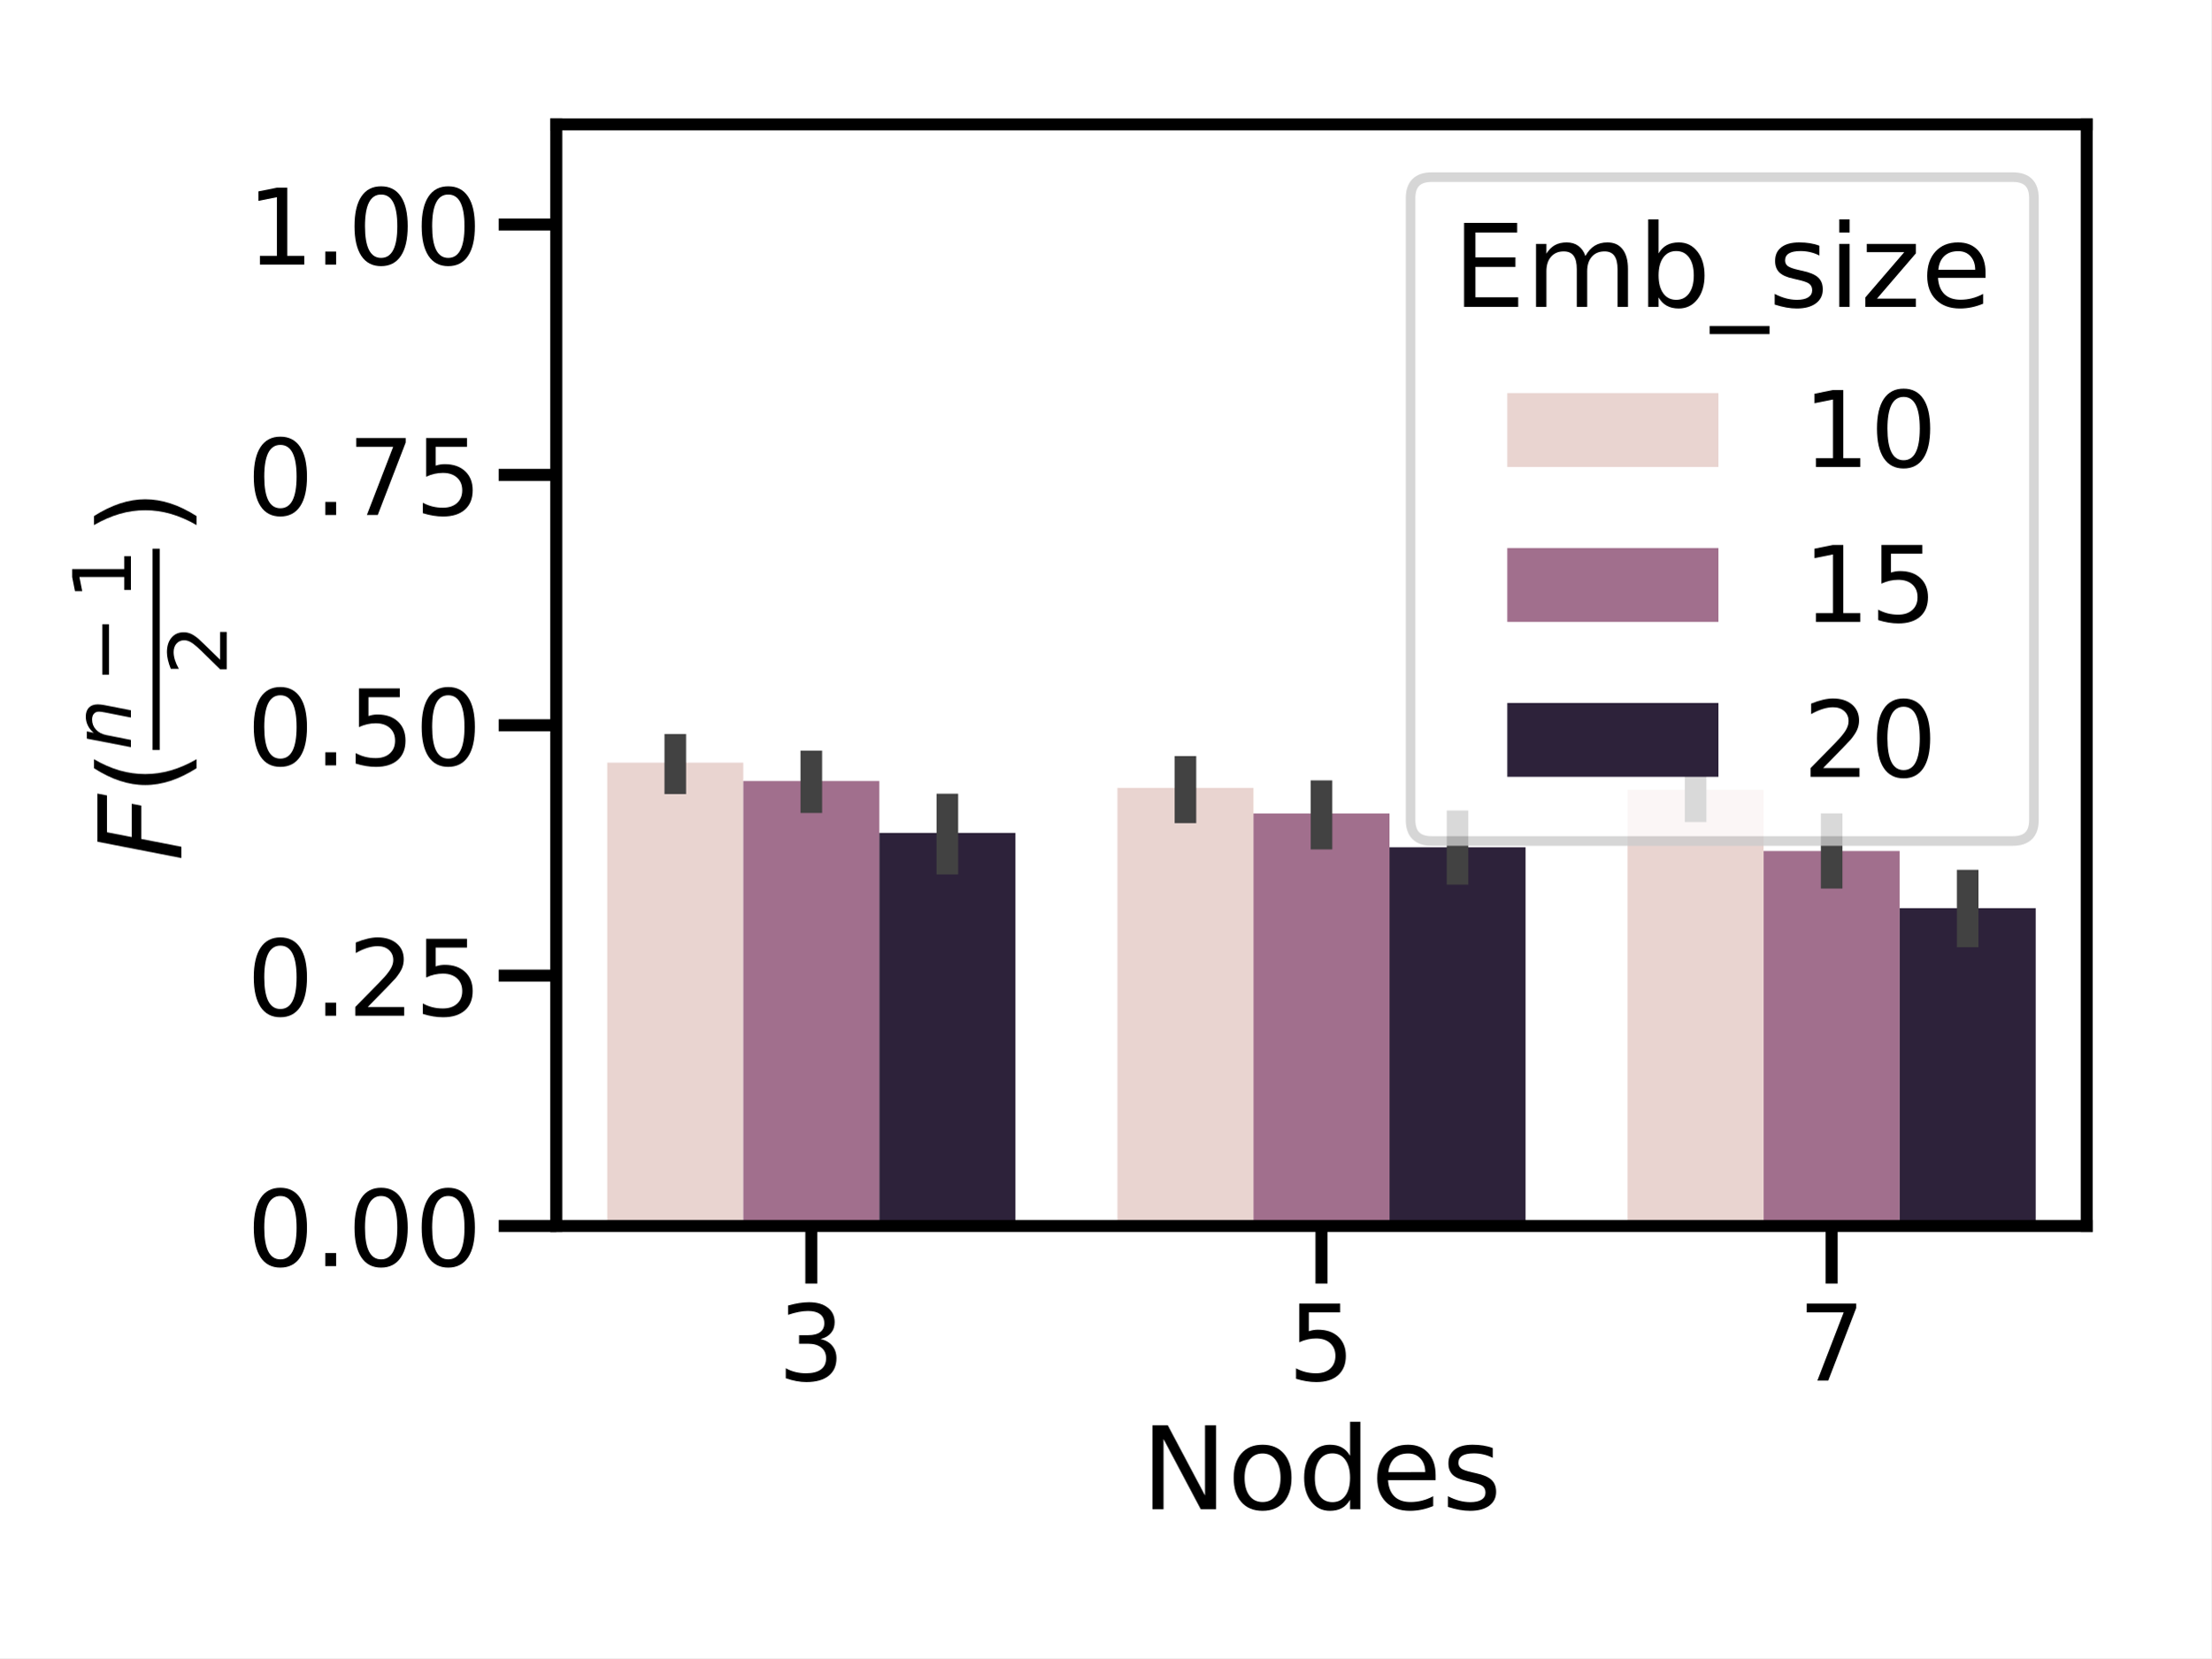
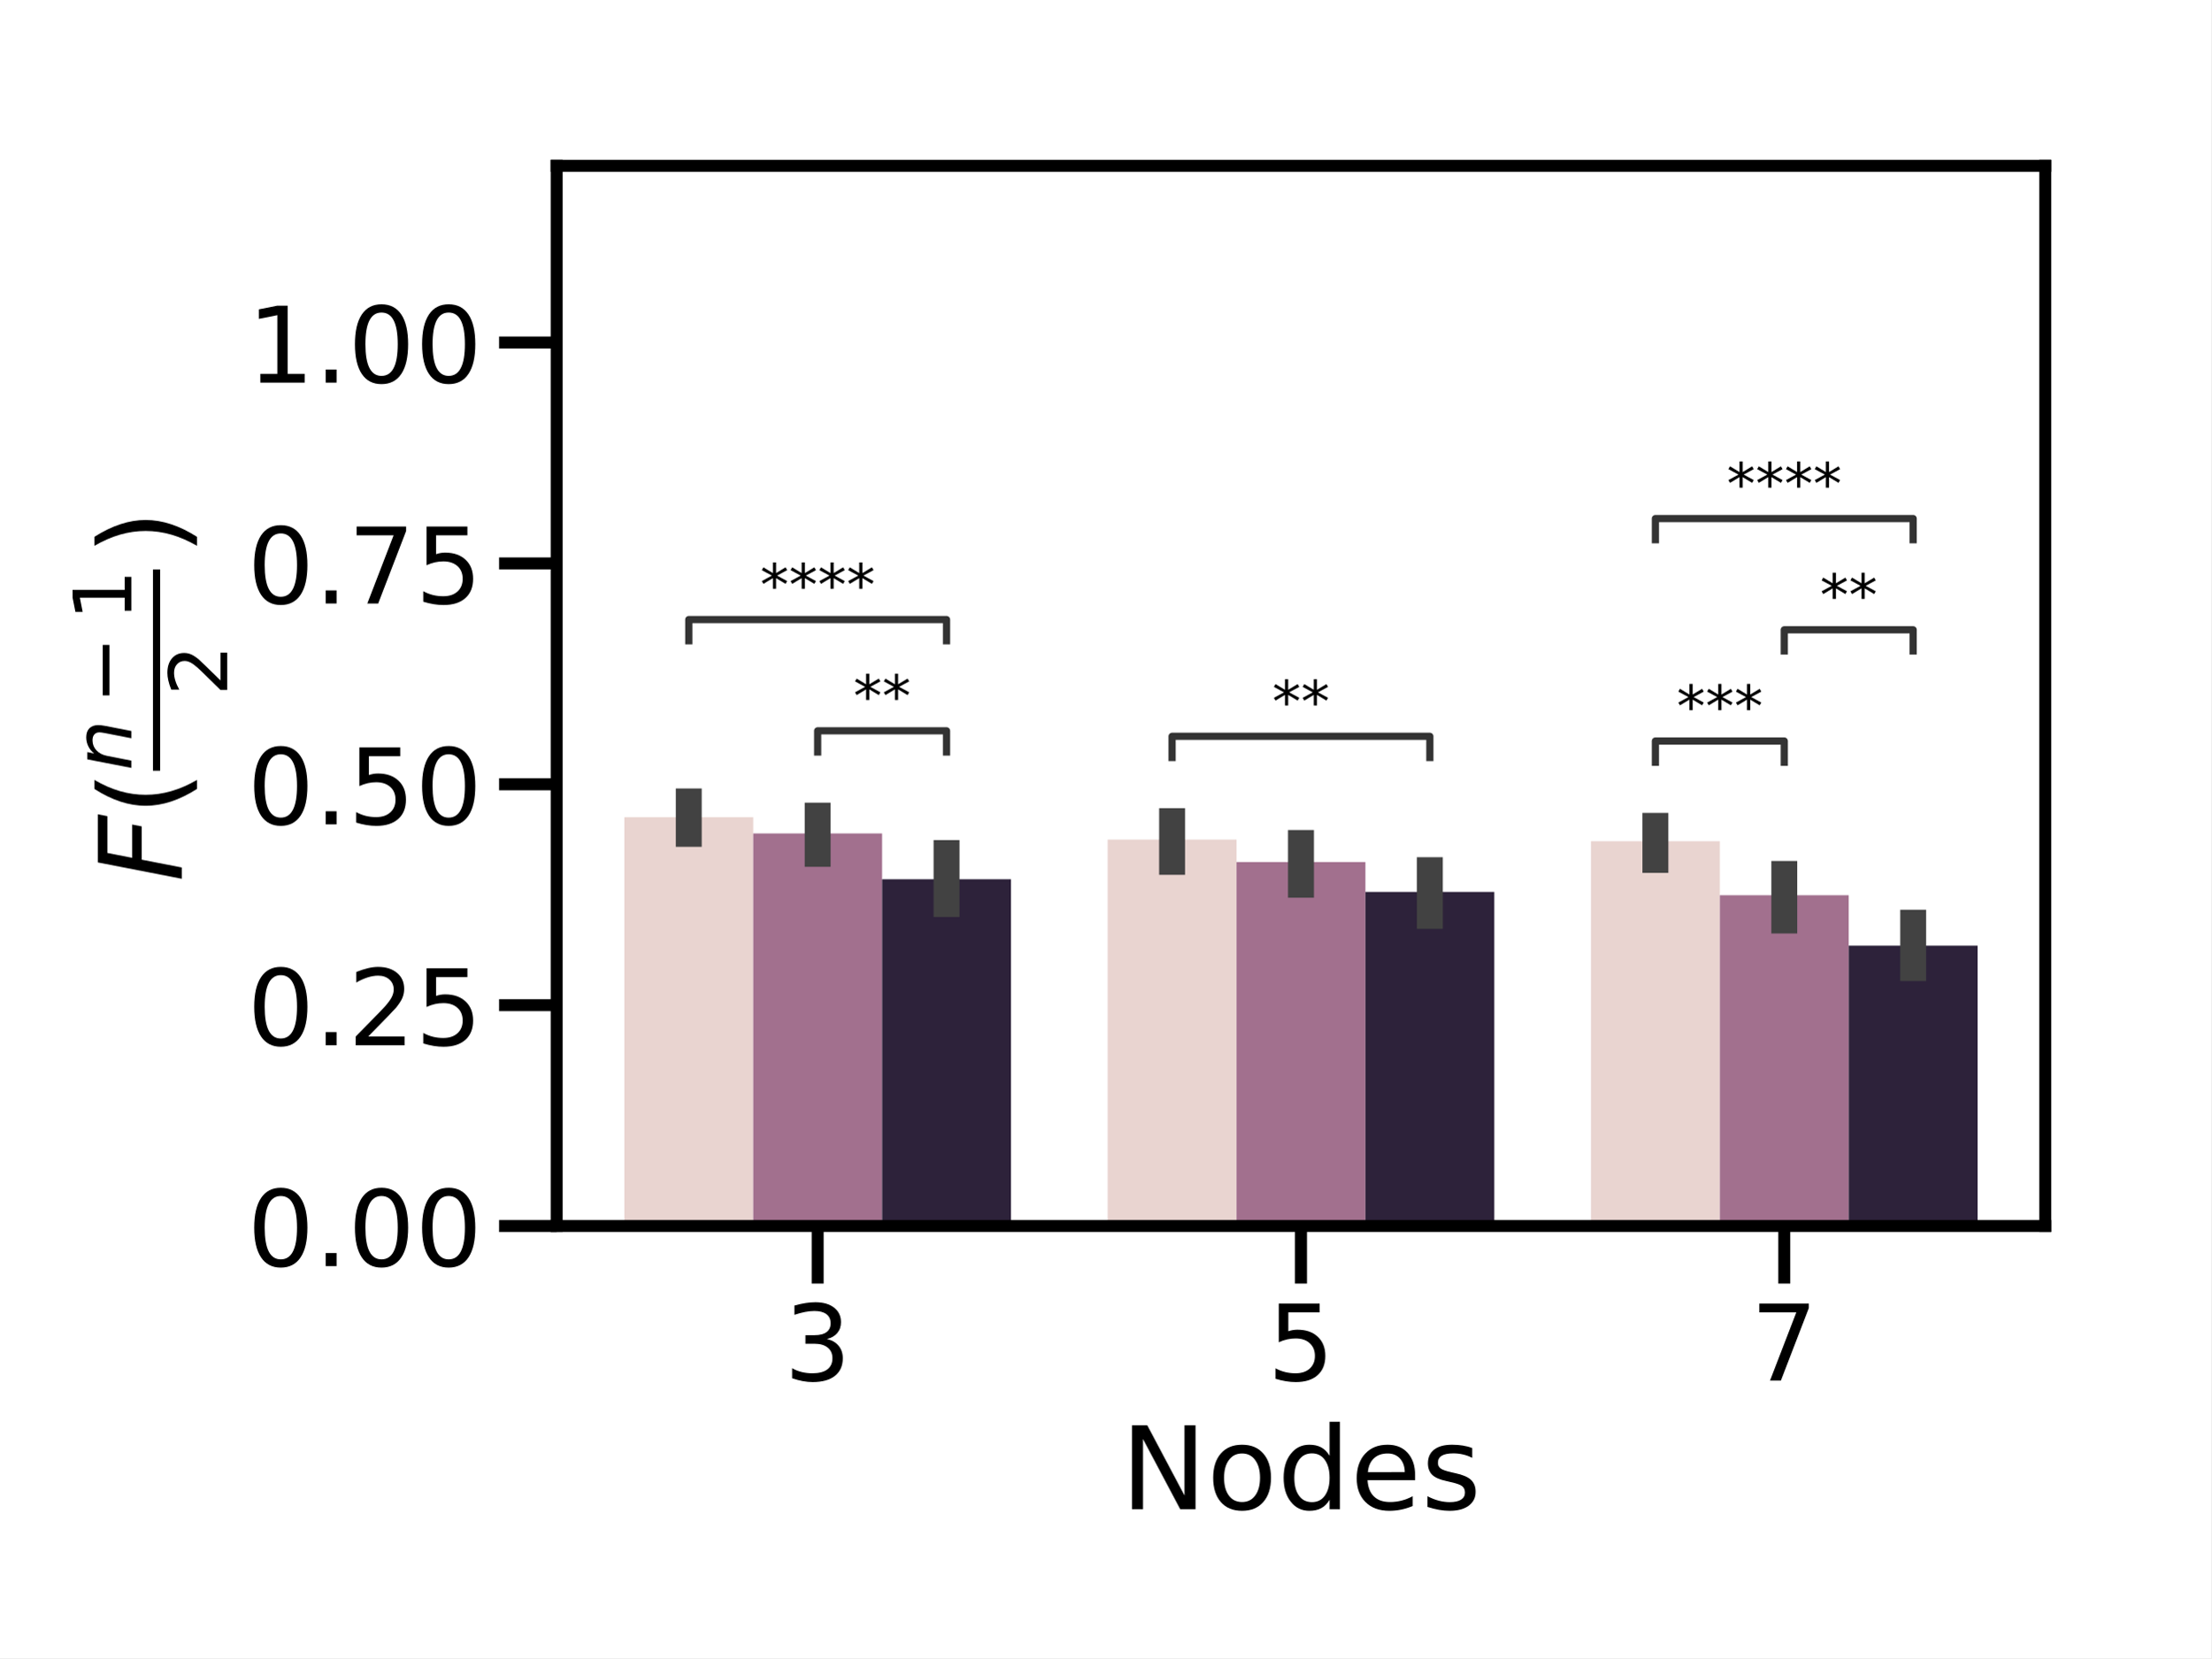
- <svg xmlns="http://www.w3.org/2000/svg" xmlns:xlink="http://www.w3.org/1999/xlink" width="460.8pt" height="345.6pt" viewBox="0 0 460.8 345.6" version="1.1">
+ <svg xmlns="http://www.w3.org/2000/svg" xmlns:xlink="http://www.w3.org/1999/xlink" height="345.6pt" version="1.1" viewBox="0 0 460.8 345.6" width="460.8pt">
  <defs>
-     <style type="text/css">*{stroke-linejoin: round; stroke-linecap: butt}</style>
+     <style type="text/css">
+ *{stroke-linecap:butt;stroke-linejoin:round;}
+   </style>
  </defs>
  <g id="figure_1">
    <g id="patch_1">
-       <path d="M 0 345.6  L 460.8 345.6  L 460.8 0  L 0 0  z " style="fill: #ffffff" />
+       <path d="M 0 345.6  L 460.8 345.6  L 460.8 0  L 0 0  z " style="fill:#ffffff;" />
    </g>
    <g id="axes_1">
      <g id="patch_2">
-         <path d="M 115.92 255.54  L 434.88 255.54  L 434.88 25.92  L 115.92 25.92  z " style="fill: #ffffff" />
+         <path d="M 116.01 255.54  L 426.24 255.54  L 426.24 34.56  L 116.01 34.56  z " style="fill:#ffffff;" />
      </g>
      <g id="patch_3">
-         <path d="M 126.552 255.54  L 154.904 255.54  L 154.904 158.963  L 126.552 158.963  z " clip-path="url(#pcf14f62be0)" style="fill: #e9d4d0" />
+         <path clip-path="url(#pf7b022ee06)" d="M 130.111 255.54  L 156.971 255.54  L 156.971 170.342  L 130.111 170.342  z " style="fill:#e9d4d0;" />
      </g>
      <g id="patch_4">
-         <path d="M 232.872 255.54  L 261.224 255.54  L 261.224 164.234  L 232.872 164.234  z " clip-path="url(#pcf14f62be0)" style="fill: #e9d4d0" />
+         <path clip-path="url(#pf7b022ee06)" d="M 230.835 255.54  L 257.695 255.54  L 257.695 174.992  L 230.835 174.992  z " style="fill:#e9d4d0;" />
      </g>
      <g id="patch_5">
-         <path d="M 339.192 255.54  L 367.544 255.54  L 367.544 164.629  L 339.192 164.629  z " clip-path="url(#pcf14f62be0)" style="fill: #e9d4d0" />
+         <path clip-path="url(#pf7b022ee06)" d="M 331.559 255.54  L 358.419 255.54  L 358.419 175.34  L 331.559 175.34  z " style="fill:#e9d4d0;" />
      </g>
      <g id="patch_6">
-         <path d="M 154.904 255.54  L 183.256 255.54  L 183.256 162.79  L 154.904 162.79  z " clip-path="url(#pcf14f62be0)" style="fill: #a16f8d" />
+         <path clip-path="url(#pf7b022ee06)" d="M 156.971 255.54  L 183.831 255.54  L 183.831 173.718  L 156.971 173.718  z " style="fill:#a2708e;" />
      </g>
      <g id="patch_7">
-         <path d="M 261.224 255.54  L 289.576 255.54  L 289.576 169.549  L 261.224 169.549  z " clip-path="url(#pcf14f62be0)" style="fill: #a16f8d" />
+         <path clip-path="url(#pf7b022ee06)" d="M 257.695 255.54  L 284.555 255.54  L 284.555 179.681  L 257.695 179.681  z " style="fill:#a2708e;" />
      </g>
      <g id="patch_8">
-         <path d="M 367.544 255.54  L 395.896 255.54  L 395.896 177.383  L 367.544 177.383  z " clip-path="url(#pcf14f62be0)" style="fill: #a16f8d" />
+         <path clip-path="url(#pf7b022ee06)" d="M 358.419 255.54  L 385.279 255.54  L 385.279 186.592  L 358.419 186.592  z " style="fill:#a2708e;" />
      </g>
      <g id="patch_9">
-         <path d="M 183.256 255.54  L 211.608 255.54  L 211.608 173.607  L 183.256 173.607  z " clip-path="url(#pcf14f62be0)" style="fill: #2d223a" />
+         <path clip-path="url(#pf7b022ee06)" d="M 183.831 255.54  L 210.691 255.54  L 210.691 183.261  L 183.831 183.261  z " style="fill:#2d223a;" />
      </g>
      <g id="patch_10">
-         <path d="M 289.576 255.54  L 317.928 255.54  L 317.928 176.601  L 289.576 176.601  z " clip-path="url(#pcf14f62be0)" style="fill: #2d223a" />
+         <path clip-path="url(#pf7b022ee06)" d="M 284.555 255.54  L 311.415 255.54  L 311.415 185.902  L 284.555 185.902  z " style="fill:#2d223a;" />
      </g>
      <g id="patch_11">
-         <path d="M 395.896 255.54  L 424.248 255.54  L 424.248 189.294  L 395.896 189.294  z " clip-path="url(#pcf14f62be0)" style="fill: #2d223a" />
-       </g>
-       <g id="patch_12">
-         <path d="M 169.08 255.54  L 169.08 255.54  L 169.08 255.54  L 169.08 255.54  z " clip-path="url(#pcf14f62be0)" style="fill: #e9d4d0" />
-       </g>
-       <g id="patch_13">
-         <path d="M 169.08 255.54  L 169.08 255.54  L 169.08 255.54  L 169.08 255.54  z " clip-path="url(#pcf14f62be0)" style="fill: #a16f8d" />
-       </g>
-       <g id="patch_14">
-         <path d="M 169.08 255.54  L 169.08 255.54  L 169.08 255.54  L 169.08 255.54  z " clip-path="url(#pcf14f62be0)" style="fill: #2d223a" />
+         <path clip-path="url(#pf7b022ee06)" d="M 385.279 255.54  L 412.139 255.54  L 412.139 197.1  L 385.279 197.1  z " style="fill:#2d223a;" />
      </g>
      <g id="matplotlib.axis_1">
        <g id="xtick_1">
          <g id="line2d_1">
            <defs>
-               <path id="macadb62f24" d="M 0 0  L 0 12  " style="stroke: #000000; stroke-width: 2.5" />
-             </defs>
-             <g>
-               <use xlink:href="#macadb62f24" x="169.08" y="255.54" style="stroke: #000000; stroke-width: 2.5" />
+               <path d="M 0 0  L 0 12  " id="mcf2fae3988" style="stroke:#000000;stroke-width:2.5;" />
+             </defs>
+             <g>
+               <use style="stroke:#000000;stroke-width:2.5;" x="170.401" xlink:href="#mcf2fae3988" y="255.54" />
            </g>
          </g>
          <g id="text_1">
-             <g transform="translate(162.0813 287.7566) scale(0.22 -0.22)">
-               <defs>
-                 <path id="DejaVuSans-33" d="M 2597 2516  Q 3050 2419 3304 2112  Q 3559 1806 3559 1356  Q 3559 666 3084 287  Q 2609 -91 1734 -91  Q 1441 -91 1130 -33  Q 819 25 488 141  L 488 750  Q 750 597 1062 519  Q 1375 441 1716 441  Q 2309 441 2620 675  Q 2931 909 2931 1356  Q 2931 1769 2642 2001  Q 2353 2234 1838 2234  L 1294 2234  L 1294 2753  L 1863 2753  Q 2328 2753 2575 2939  Q 2822 3125 2822 3475  Q 2822 3834 2567 4026  Q 2313 4219 1838 4219  Q 1578 4219 1281 4162  Q 984 4106 628 3988  L 628 4550  Q 988 4650 1302 4700  Q 1616 4750 1894 4750  Q 2613 4750 3031 4423  Q 3450 4097 3450 3541  Q 3450 3153 3228 2886  Q 3006 2619 2597 2516  z " transform="scale(0.015625)" />
-               </defs>
+             <defs>
+               <path d="M 40.578 39.312  Q 47.656 37.797 51.625 33  Q 55.609 28.219 55.609 21.188  Q 55.609 10.406 48.188 4.484  Q 40.766 -1.422 27.094 -1.422  Q 22.516 -1.422 17.656 -0.516  Q 12.797 0.391 7.625 2.203  L 7.625 11.719  Q 11.719 9.328 16.594 8.109  Q 21.484 6.891 26.812 6.891  Q 36.078 6.891 40.938 10.547  Q 45.797 14.203 45.797 21.188  Q 45.797 27.641 41.281 31.266  Q 36.766 34.906 28.719 34.906  L 20.219 34.906  L 20.219 43.016  L 29.109 43.016  Q 36.375 43.016 40.234 45.922  Q 44.094 48.828 44.094 54.297  Q 44.094 59.906 40.109 62.906  Q 36.141 65.922 28.719 65.922  Q 24.656 65.922 20.016 65.031  Q 15.375 64.156 9.812 62.312  L 9.812 71.094  Q 15.438 72.656 20.344 73.438  Q 25.25 74.219 29.594 74.219  Q 40.828 74.219 47.359 69.109  Q 53.906 64.016 53.906 55.328  Q 53.906 49.266 50.438 45.094  Q 46.969 40.922 40.578 39.312  z " id="DejaVuSans-33" />
+             </defs>
+             <g transform="translate(163.4022 287.7566)scale(0.22 -0.22)">
              <use xlink:href="#DejaVuSans-33" />
            </g>
          </g>
        </g>
        <g id="xtick_2">
          <g id="line2d_2">
            <g>
-               <use xlink:href="#macadb62f24" x="275.4" y="255.54" style="stroke: #000000; stroke-width: 2.5" />
+               <use style="stroke:#000000;stroke-width:2.5;" x="271.125" xlink:href="#mcf2fae3988" y="255.54" />
            </g>
          </g>
          <g id="text_2">
-             <g transform="translate(268.4013 287.7566) scale(0.22 -0.22)">
-               <defs>
-                 <path id="DejaVuSans-35" d="M 691 4666  L 3169 4666  L 3169 4134  L 1269 4134  L 1269 2991  Q 1406 3038 1543 3061  Q 1681 3084 1819 3084  Q 2600 3084 3056 2656  Q 3513 2228 3513 1497  Q 3513 744 3044 326  Q 2575 -91 1722 -91  Q 1428 -91 1123 -41  Q 819 9 494 109  L 494 744  Q 775 591 1075 516  Q 1375 441 1709 441  Q 2250 441 2565 725  Q 2881 1009 2881 1497  Q 2881 1984 2565 2268  Q 2250 2553 1709 2553  Q 1456 2553 1204 2497  Q 953 2441 691 2322  L 691 4666  z " transform="scale(0.015625)" />
-               </defs>
+             <defs>
+               <path d="M 10.797 72.906  L 49.516 72.906  L 49.516 64.594  L 19.828 64.594  L 19.828 46.734  Q 21.969 47.469 24.109 47.828  Q 26.266 48.188 28.422 48.188  Q 40.625 48.188 47.75 41.5  Q 54.891 34.812 54.891 23.391  Q 54.891 11.625 47.562 5.094  Q 40.234 -1.422 26.906 -1.422  Q 22.312 -1.422 17.547 -0.641  Q 12.797 0.141 7.719 1.703  L 7.719 11.625  Q 12.109 9.234 16.797 8.062  Q 21.484 6.891 26.703 6.891  Q 35.156 6.891 40.078 11.328  Q 45.016 15.766 45.016 23.391  Q 45.016 31 40.078 35.438  Q 35.156 39.891 26.703 39.891  Q 22.75 39.891 18.812 39.016  Q 14.891 38.141 10.797 36.281  z " id="DejaVuSans-35" />
+             </defs>
+             <g transform="translate(264.1263 287.7566)scale(0.22 -0.22)">
              <use xlink:href="#DejaVuSans-35" />
            </g>
          </g>
        </g>
        <g id="xtick_3">
          <g id="line2d_3">
            <g>
-               <use xlink:href="#macadb62f24" x="381.72" y="255.54" style="stroke: #000000; stroke-width: 2.5" />
+               <use style="stroke:#000000;stroke-width:2.5;" x="371.849" xlink:href="#mcf2fae3988" y="255.54" />
            </g>
          </g>
          <g id="text_3">
-             <g transform="translate(374.7212 287.7566) scale(0.22 -0.22)">
-               <defs>
-                 <path id="DejaVuSans-37" d="M 525 4666  L 3525 4666  L 3525 4397  L 1831 0  L 1172 0  L 2766 4134  L 525 4134  L 525 4666  z " transform="scale(0.015625)" />
-               </defs>
+             <defs>
+               <path d="M 8.203 72.906  L 55.078 72.906  L 55.078 68.703  L 28.609 0  L 18.312 0  L 43.219 64.594  L 8.203 64.594  z " id="DejaVuSans-37" />
+             </defs>
+             <g transform="translate(364.8503 287.7566)scale(0.22 -0.22)">
              <use xlink:href="#DejaVuSans-37" />
            </g>
          </g>
        </g>
        <g id="text_4">
-           <g transform="translate(237.8269 314.5681) scale(0.24 -0.24)">
-             <defs>
-               <path id="DejaVuSans-4e" d="M 628 4666  L 1478 4666  L 3547 763  L 3547 4666  L 4159 4666  L 4159 0  L 3309 0  L 1241 3903  L 1241 0  L 628 0  L 628 4666  z " transform="scale(0.015625)" />
-               <path id="DejaVuSans-6f" d="M 1959 3097  Q 1497 3097 1228 2736  Q 959 2375 959 1747  Q 959 1119 1226 758  Q 1494 397 1959 397  Q 2419 397 2687 759  Q 2956 1122 2956 1747  Q 2956 2369 2687 2733  Q 2419 3097 1959 3097  z M 1959 3584  Q 2709 3584 3137 3096  Q 3566 2609 3566 1747  Q 3566 888 3137 398  Q 2709 -91 1959 -91  Q 1206 -91 779 398  Q 353 888 353 1747  Q 353 2609 779 3096  Q 1206 3584 1959 3584  z " transform="scale(0.015625)" />
-               <path id="DejaVuSans-64" d="M 2906 2969  L 2906 4863  L 3481 4863  L 3481 0  L 2906 0  L 2906 525  Q 2725 213 2448 61  Q 2172 -91 1784 -91  Q 1150 -91 751 415  Q 353 922 353 1747  Q 353 2572 751 3078  Q 1150 3584 1784 3584  Q 2172 3584 2448 3432  Q 2725 3281 2906 2969  z M 947 1747  Q 947 1113 1208 752  Q 1469 391 1925 391  Q 2381 391 2643 752  Q 2906 1113 2906 1747  Q 2906 2381 2643 2742  Q 2381 3103 1925 3103  Q 1469 3103 1208 2742  Q 947 2381 947 1747  z " transform="scale(0.015625)" />
-               <path id="DejaVuSans-65" d="M 3597 1894  L 3597 1613  L 953 1613  Q 991 1019 1311 708  Q 1631 397 2203 397  Q 2534 397 2845 478  Q 3156 559 3463 722  L 3463 178  Q 3153 47 2828 -22  Q 2503 -91 2169 -91  Q 1331 -91 842 396  Q 353 884 353 1716  Q 353 2575 817 3079  Q 1281 3584 2069 3584  Q 2775 3584 3186 3129  Q 3597 2675 3597 1894  z M 3022 2063  Q 3016 2534 2758 2815  Q 2500 3097 2075 3097  Q 1594 3097 1305 2825  Q 1016 2553 972 2059  L 3022 2063  z " transform="scale(0.015625)" />
-               <path id="DejaVuSans-73" d="M 2834 3397  L 2834 2853  Q 2591 2978 2328 3040  Q 2066 3103 1784 3103  Q 1356 3103 1142 2972  Q 928 2841 928 2578  Q 928 2378 1081 2264  Q 1234 2150 1697 2047  L 1894 2003  Q 2506 1872 2764 1633  Q 3022 1394 3022 966  Q 3022 478 2636 193  Q 2250 -91 1575 -91  Q 1294 -91 989 -36  Q 684 19 347 128  L 347 722  Q 666 556 975 473  Q 1284 391 1588 391  Q 1994 391 2212 530  Q 2431 669 2431 922  Q 2431 1156 2273 1281  Q 2116 1406 1581 1522  L 1381 1569  Q 847 1681 609 1914  Q 372 2147 372 2553  Q 372 3047 722 3315  Q 1072 3584 1716 3584  Q 2034 3584 2315 3537  Q 2597 3491 2834 3397  z " transform="scale(0.015625)" />
-             </defs>
+           <defs>
+             <path d="M 9.812 72.906  L 23.094 72.906  L 55.422 11.922  L 55.422 72.906  L 64.984 72.906  L 64.984 0  L 51.703 0  L 19.391 60.984  L 19.391 0  L 9.812 0  z " id="DejaVuSans-4e" />
+             <path d="M 30.609 48.391  Q 23.391 48.391 19.188 42.75  Q 14.984 37.109 14.984 27.297  Q 14.984 17.484 19.156 11.844  Q 23.344 6.203 30.609 6.203  Q 37.797 6.203 41.984 11.859  Q 46.188 17.531 46.188 27.297  Q 46.188 37.016 41.984 42.703  Q 37.797 48.391 30.609 48.391  z M 30.609 56  Q 42.328 56 49.016 48.375  Q 55.719 40.766 55.719 27.297  Q 55.719 13.875 49.016 6.219  Q 42.328 -1.422 30.609 -1.422  Q 18.844 -1.422 12.172 6.219  Q 5.516 13.875 5.516 27.297  Q 5.516 40.766 12.172 48.375  Q 18.844 56 30.609 56  z " id="DejaVuSans-6f" />
+             <path d="M 45.406 46.391  L 45.406 75.984  L 54.391 75.984  L 54.391 0  L 45.406 0  L 45.406 8.203  Q 42.578 3.328 38.25 0.953  Q 33.938 -1.422 27.875 -1.422  Q 17.969 -1.422 11.734 6.484  Q 5.516 14.406 5.516 27.297  Q 5.516 40.188 11.734 48.094  Q 17.969 56 27.875 56  Q 33.938 56 38.25 53.625  Q 42.578 51.266 45.406 46.391  z M 14.797 27.297  Q 14.797 17.391 18.875 11.75  Q 22.953 6.109 30.078 6.109  Q 37.203 6.109 41.297 11.75  Q 45.406 17.391 45.406 27.297  Q 45.406 37.203 41.297 42.844  Q 37.203 48.484 30.078 48.484  Q 22.953 48.484 18.875 42.844  Q 14.797 37.203 14.797 27.297  z " id="DejaVuSans-64" />
+             <path d="M 56.203 29.594  L 56.203 25.203  L 14.891 25.203  Q 15.484 15.922 20.484 11.062  Q 25.484 6.203 34.422 6.203  Q 39.594 6.203 44.453 7.469  Q 49.312 8.734 54.109 11.281  L 54.109 2.781  Q 49.266 0.734 44.188 -0.344  Q 39.109 -1.422 33.891 -1.422  Q 20.797 -1.422 13.156 6.188  Q 5.516 13.812 5.516 26.812  Q 5.516 40.234 12.766 48.109  Q 20.016 56 32.328 56  Q 43.359 56 49.781 48.891  Q 56.203 41.797 56.203 29.594  z M 47.219 32.234  Q 47.125 39.594 43.094 43.984  Q 39.062 48.391 32.422 48.391  Q 24.906 48.391 20.391 44.141  Q 15.875 39.891 15.188 32.172  z " id="DejaVuSans-65" />
+             <path d="M 44.281 53.078  L 44.281 44.578  Q 40.484 46.531 36.375 47.5  Q 32.281 48.484 27.875 48.484  Q 21.188 48.484 17.844 46.438  Q 14.5 44.391 14.5 40.281  Q 14.5 37.156 16.891 35.375  Q 19.281 33.594 26.516 31.984  L 29.594 31.297  Q 39.156 29.25 43.188 25.516  Q 47.219 21.781 47.219 15.094  Q 47.219 7.469 41.188 3.016  Q 35.156 -1.422 24.609 -1.422  Q 20.219 -1.422 15.453 -0.562  Q 10.688 0.297 5.422 2  L 5.422 11.281  Q 10.406 8.688 15.234 7.391  Q 20.062 6.109 24.812 6.109  Q 31.156 6.109 34.562 8.281  Q 37.984 10.453 37.984 14.406  Q 37.984 18.062 35.516 20.016  Q 33.062 21.969 24.703 23.781  L 21.578 24.516  Q 13.234 26.266 9.516 29.906  Q 5.812 33.547 5.812 39.891  Q 5.812 47.609 11.281 51.797  Q 16.75 56 26.812 56  Q 31.781 56 36.172 55.266  Q 40.578 54.547 44.281 53.078  z " id="DejaVuSans-73" />
+           </defs>
+           <g transform="translate(233.5519 314.5681)scale(0.24 -0.24)">
            <use xlink:href="#DejaVuSans-4e" />
-             <use xlink:href="#DejaVuSans-6f" x="74.805" />
-             <use xlink:href="#DejaVuSans-64" x="135.986" />
-             <use xlink:href="#DejaVuSans-65" x="199.463" />
-             <use xlink:href="#DejaVuSans-73" x="260.986" />
+             <use x="74.805" xlink:href="#DejaVuSans-6f" />
+             <use x="135.986" xlink:href="#DejaVuSans-64" />
+             <use x="199.463" xlink:href="#DejaVuSans-65" />
+             <use x="260.986" xlink:href="#DejaVuSans-73" />
          </g>
        </g>
      </g>
      <g id="matplotlib.axis_2">
        <g id="ytick_1">
          <g id="line2d_4">
            <defs>
-               <path id="mbd1f834859" d="M 0 0  L -12 0  " style="stroke: #000000; stroke-width: 2.5" />
-             </defs>
-             <g>
-               <use xlink:href="#mbd1f834859" x="115.92" y="255.54" style="stroke: #000000; stroke-width: 2.5" />
+               <path d="M 0 0  L -12 0  " id="mf37b4fc794" style="stroke:#000000;stroke-width:2.5;" />
+             </defs>
+             <g>
+               <use style="stroke:#000000;stroke-width:2.5;" x="116.01" xlink:href="#mf37b4fc794" y="255.54" />
            </g>
          </g>
          <g id="text_5">
-             <g transform="translate(51.43563 263.8983) scale(0.22 -0.22)">
-               <defs>
-                 <path id="DejaVuSans-30" d="M 2034 4250  Q 1547 4250 1301 3770  Q 1056 3291 1056 2328  Q 1056 1369 1301 889  Q 1547 409 2034 409  Q 2525 409 2770 889  Q 3016 1369 3016 2328  Q 3016 3291 2770 3770  Q 2525 4250 2034 4250  z M 2034 4750  Q 2819 4750 3233 4129  Q 3647 3509 3647 2328  Q 3647 1150 3233 529  Q 2819 -91 2034 -91  Q 1250 -91 836 529  Q 422 1150 422 2328  Q 422 3509 836 4129  Q 1250 4750 2034 4750  z " transform="scale(0.015625)" />
-                 <path id="DejaVuSans-2e" d="M 684 794  L 1344 794  L 1344 0  L 684 0  L 684 794  z " transform="scale(0.015625)" />
-               </defs>
+             <defs>
+               <path d="M 31.781 66.406  Q 24.172 66.406 20.328 58.906  Q 16.5 51.422 16.5 36.375  Q 16.5 21.391 20.328 13.891  Q 24.172 6.391 31.781 6.391  Q 39.453 6.391 43.281 13.891  Q 47.125 21.391 47.125 36.375  Q 47.125 51.422 43.281 58.906  Q 39.453 66.406 31.781 66.406  z M 31.781 74.219  Q 44.047 74.219 50.516 64.516  Q 56.984 54.828 56.984 36.375  Q 56.984 17.969 50.516 8.266  Q 44.047 -1.422 31.781 -1.422  Q 19.531 -1.422 13.062 8.266  Q 6.594 17.969 6.594 36.375  Q 6.594 54.828 13.062 64.516  Q 19.531 74.219 31.781 74.219  z " id="DejaVuSans-30" />
+               <path d="M 10.688 12.406  L 21 12.406  L 21 0  L 10.688 0  z " id="DejaVuSans-2e" />
+             </defs>
+             <g transform="translate(51.52562 263.8983)scale(0.22 -0.22)">
              <use xlink:href="#DejaVuSans-30" />
-               <use xlink:href="#DejaVuSans-2e" x="63.623" />
-               <use xlink:href="#DejaVuSans-30" x="95.41" />
-               <use xlink:href="#DejaVuSans-30" x="159.033" />
+               <use x="63.623" xlink:href="#DejaVuSans-2e" />
+               <use x="95.41" xlink:href="#DejaVuSans-30" />
+               <use x="159.033" xlink:href="#DejaVuSans-30" />
            </g>
          </g>
        </g>
        <g id="ytick_2">
          <g id="line2d_5">
            <g>
-               <use xlink:href="#mbd1f834859" x="115.92" y="203.354" style="stroke: #000000; stroke-width: 2.5" />
+               <use style="stroke:#000000;stroke-width:2.5;" x="116.01" xlink:href="#mf37b4fc794" y="209.502" />
            </g>
          </g>
          <g id="text_6">
-             <g transform="translate(51.43563 211.7119) scale(0.22 -0.22)">
-               <defs>
-                 <path id="DejaVuSans-32" d="M 1228 531  L 3431 531  L 3431 0  L 469 0  L 469 531  Q 828 903 1448 1529  Q 2069 2156 2228 2338  Q 2531 2678 2651 2914  Q 2772 3150 2772 3378  Q 2772 3750 2511 3984  Q 2250 4219 1831 4219  Q 1534 4219 1204 4116  Q 875 4013 500 3803  L 500 4441  Q 881 4594 1212 4672  Q 1544 4750 1819 4750  Q 2544 4750 2975 4387  Q 3406 4025 3406 3419  Q 3406 3131 3298 2873  Q 3191 2616 2906 2266  Q 2828 2175 2409 1742  Q 1991 1309 1228 531  z " transform="scale(0.015625)" />
-               </defs>
+             <defs>
+               <path d="M 19.188 8.297  L 53.609 8.297  L 53.609 0  L 7.328 0  L 7.328 8.297  Q 12.938 14.109 22.625 23.891  Q 32.328 33.688 34.812 36.531  Q 39.547 41.844 41.422 45.531  Q 43.312 49.219 43.312 52.781  Q 43.312 58.594 39.234 62.25  Q 35.156 65.922 28.609 65.922  Q 23.969 65.922 18.812 64.312  Q 13.672 62.703 7.812 59.422  L 7.812 69.391  Q 13.766 71.781 18.938 73  Q 24.125 74.219 28.422 74.219  Q 39.75 74.219 46.484 68.547  Q 53.219 62.891 53.219 53.422  Q 53.219 48.922 51.531 44.891  Q 49.859 40.875 45.406 35.406  Q 44.188 33.984 37.641 27.219  Q 31.109 20.453 19.188 8.297  z " id="DejaVuSans-32" />
+             </defs>
+             <g transform="translate(51.52562 217.8608)scale(0.22 -0.22)">
              <use xlink:href="#DejaVuSans-30" />
-               <use xlink:href="#DejaVuSans-2e" x="63.623" />
-               <use xlink:href="#DejaVuSans-32" x="95.41" />
-               <use xlink:href="#DejaVuSans-35" x="159.033" />
+               <use x="63.623" xlink:href="#DejaVuSans-2e" />
+               <use x="95.41" xlink:href="#DejaVuSans-32" />
+               <use x="159.033" xlink:href="#DejaVuSans-35" />
            </g>
          </g>
        </g>
        <g id="ytick_3">
          <g id="line2d_6">
            <g>
-               <use xlink:href="#mbd1f834859" x="115.92" y="151.167" style="stroke: #000000; stroke-width: 2.5" />
+               <use style="stroke:#000000;stroke-width:2.5;" x="116.01" xlink:href="#mf37b4fc794" y="163.465" />
            </g>
          </g>
          <g id="text_7">
-             <g transform="translate(51.43563 159.5256) scale(0.22 -0.22)">
+             <g transform="translate(51.52562 171.8233)scale(0.22 -0.22)">
              <use xlink:href="#DejaVuSans-30" />
-               <use xlink:href="#DejaVuSans-2e" x="63.623" />
-               <use xlink:href="#DejaVuSans-35" x="95.41" />
-               <use xlink:href="#DejaVuSans-30" x="159.033" />
+               <use x="63.623" xlink:href="#DejaVuSans-2e" />
+               <use x="95.41" xlink:href="#DejaVuSans-35" />
+               <use x="159.033" xlink:href="#DejaVuSans-30" />
            </g>
          </g>
        </g>
        <g id="ytick_4">
          <g id="line2d_7">
            <g>
-               <use xlink:href="#mbd1f834859" x="115.92" y="98.981" style="stroke: #000000; stroke-width: 2.5" />
+               <use style="stroke:#000000;stroke-width:2.5;" x="116.01" xlink:href="#mf37b4fc794" y="117.427" />
            </g>
          </g>
          <g id="text_8">
-             <g transform="translate(51.43563 107.3392) scale(0.22 -0.22)">
+             <g transform="translate(51.52562 125.7858)scale(0.22 -0.22)">
              <use xlink:href="#DejaVuSans-30" />
-               <use xlink:href="#DejaVuSans-2e" x="63.623" />
-               <use xlink:href="#DejaVuSans-37" x="95.41" />
-               <use xlink:href="#DejaVuSans-35" x="159.033" />
+               <use x="63.623" xlink:href="#DejaVuSans-2e" />
+               <use x="95.41" xlink:href="#DejaVuSans-37" />
+               <use x="159.033" xlink:href="#DejaVuSans-35" />
            </g>
          </g>
        </g>
        <g id="ytick_5">
          <g id="line2d_8">
            <g>
-               <use xlink:href="#mbd1f834859" x="115.92" y="46.795" style="stroke: #000000; stroke-width: 2.5" />
+               <use style="stroke:#000000;stroke-width:2.5;" x="116.01" xlink:href="#mf37b4fc794" y="71.39" />
            </g>
          </g>
          <g id="text_9">
-             <g transform="translate(51.43563 55.15283) scale(0.22 -0.22)">
-               <defs>
-                 <path id="DejaVuSans-31" d="M 794 531  L 1825 531  L 1825 4091  L 703 3866  L 703 4441  L 1819 4666  L 2450 4666  L 2450 531  L 3481 531  L 3481 0  L 794 0  L 794 531  z " transform="scale(0.015625)" />
-               </defs>
+             <defs>
+               <path d="M 12.406 8.297  L 28.516 8.297  L 28.516 63.922  L 10.984 60.406  L 10.984 69.391  L 28.422 72.906  L 38.281 72.906  L 38.281 8.297  L 54.391 8.297  L 54.391 0  L 12.406 0  z " id="DejaVuSans-31" />
+             </defs>
+             <g transform="translate(51.52562 79.74828)scale(0.22 -0.22)">
              <use xlink:href="#DejaVuSans-31" />
-               <use xlink:href="#DejaVuSans-2e" x="63.623" />
-               <use xlink:href="#DejaVuSans-30" x="95.41" />
-               <use xlink:href="#DejaVuSans-30" x="159.033" />
+               <use x="63.623" xlink:href="#DejaVuSans-2e" />
+               <use x="95.41" xlink:href="#DejaVuSans-30" />
+               <use x="159.033" xlink:href="#DejaVuSans-30" />
            </g>
          </g>
        </g>
        <g id="text_10">
-           <g transform="translate(37.83563 179.49) rotate(-90) scale(0.24 -0.24)">
-             <defs>
-               <path id="DejaVuSans-Oblique-46" d="M 1081 4666  L 3756 4666  L 3653 4134  L 1606 4134  L 1338 2759  L 3188 2759  L 3084 2228  L 1234 2228  L 800 0  L 172 0  L 1081 4666  z " transform="scale(0.015625)" />
-               <path id="DejaVuSans-28" d="M 1984 4856  Q 1566 4138 1362 3434  Q 1159 2731 1159 2009  Q 1159 1288 1364 580  Q 1569 -128 1984 -844  L 1484 -844  Q 1016 -109 783 600  Q 550 1309 550 2009  Q 550 2706 781 3412  Q 1013 4119 1484 4856  L 1984 4856  z " transform="scale(0.015625)" />
-               <path id="DejaVuSans-Oblique-6e" d="M 3566 2113  L 3156 0  L 2578 0  L 2988 2091  Q 3016 2238 3031 2350  Q 3047 2463 3047 2528  Q 3047 2791 2881 2937  Q 2716 3084 2419 3084  Q 1956 3084 1622 2776  Q 1288 2469 1184 1941  L 800 0  L 225 0  L 903 3500  L 1478 3500  L 1363 2950  Q 1603 3253 1940 3418  Q 2278 3584 2650 3584  Q 3113 3584 3367 3334  Q 3622 3084 3622 2631  Q 3622 2519 3608 2391  Q 3594 2263 3566 2113  z " transform="scale(0.015625)" />
-               <path id="DejaVuSans-2212" d="M 678 2272  L 4684 2272  L 4684 1741  L 678 1741  L 678 2272  z " transform="scale(0.015625)" />
-               <path id="DejaVuSans-29" d="M 513 4856  L 1013 4856  Q 1481 4119 1714 3412  Q 1947 2706 1947 2009  Q 1947 1309 1714 600  Q 1481 -109 1013 -844  L 513 -844  Q 928 -128 1133 580  Q 1338 1288 1338 2009  Q 1338 2731 1133 3434  Q 928 4138 513 4856  z " transform="scale(0.015625)" />
-             </defs>
-             <use xlink:href="#DejaVuSans-Oblique-46" transform="translate(0 0.16875)" />
-             <use xlink:href="#DejaVuSans-28" transform="translate(57.51953 0.16875)" />
-             <use xlink:href="#DejaVuSans-Oblique-6e" transform="translate(96.5332 43.96563) scale(0.7)" />
-             <use xlink:href="#DejaVuSans-2212" transform="translate(154.5361 43.96563) scale(0.7)" />
-             <use xlink:href="#DejaVuSans-31" transform="translate(226.8262 43.96563) scale(0.7)" />
-             <use xlink:href="#DejaVuSans-32" transform="translate(161.5332 -39.2375) scale(0.7)" />
-             <use xlink:href="#DejaVuSans-29" transform="translate(283.8623 0.16875)" />
+           <defs>
+             <path d="M 16.891 72.906  L 58.688 72.906  L 57.078 64.594  L 25.094 64.594  L 20.906 43.109  L 49.812 43.109  L 48.188 34.812  L 19.281 34.812  L 12.5 0  L 2.688 0  z " id="DejaVuSans-Oblique-46" />
+             <path d="M 31 75.875  Q 24.469 64.656 21.281 53.656  Q 18.109 42.672 18.109 31.391  Q 18.109 20.125 21.312 9.062  Q 24.516 -2 31 -13.188  L 23.188 -13.188  Q 15.875 -1.703 12.234 9.375  Q 8.594 20.453 8.594 31.391  Q 8.594 42.281 12.203 53.312  Q 15.828 64.359 23.188 75.875  z " id="DejaVuSans-28" />
+             <path d="M 55.719 33.016  L 49.312 0  L 40.281 0  L 46.688 32.672  Q 47.125 34.969 47.359 36.719  Q 47.609 38.484 47.609 39.5  Q 47.609 43.609 45.016 45.891  Q 42.438 48.188 37.797 48.188  Q 30.562 48.188 25.344 43.375  Q 20.125 38.578 18.5 30.328  L 12.5 0  L 3.516 0  L 14.109 54.688  L 23.094 54.688  L 21.297 46.094  Q 25.047 50.828 30.312 53.406  Q 35.594 56 41.406 56  Q 48.641 56 52.609 52.094  Q 56.594 48.188 56.594 41.109  Q 56.594 39.359 56.375 37.359  Q 56.156 35.359 55.719 33.016  z " id="DejaVuSans-Oblique-6e" />
+             <path d="M 10.594 35.5  L 73.188 35.5  L 73.188 27.203  L 10.594 27.203  z " id="DejaVuSans-2212" />
+             <path d="M 8.016 75.875  L 15.828 75.875  Q 23.141 64.359 26.781 53.312  Q 30.422 42.281 30.422 31.391  Q 30.422 20.453 26.781 9.375  Q 23.141 -1.703 15.828 -13.188  L 8.016 -13.188  Q 14.5 -2 17.703 9.062  Q 20.906 20.125 20.906 31.391  Q 20.906 42.672 17.703 53.656  Q 14.5 64.656 8.016 75.875  z " id="DejaVuSans-29" />
+           </defs>
+           <g transform="translate(37.92562 183.81)rotate(-90)scale(0.24 -0.24)">
+             <use transform="translate(0 0.16875)" xlink:href="#DejaVuSans-Oblique-46" />
+             <use transform="translate(57.51953 0.16875)" xlink:href="#DejaVuSans-28" />
+             <use transform="translate(96.5332 43.96563)scale(0.7)" xlink:href="#DejaVuSans-Oblique-6e" />
+             <use transform="translate(154.5361 43.96563)scale(0.7)" xlink:href="#DejaVuSans-2212" />
+             <use transform="translate(226.8262 43.96563)scale(0.7)" xlink:href="#DejaVuSans-31" />
+             <use transform="translate(161.5332 -39.2375)scale(0.7)" xlink:href="#DejaVuSans-32" />
+             <use transform="translate(283.8623 0.16875)" xlink:href="#DejaVuSans-29" />
            <path d="M 96.533 18.966  L 96.533 25.216  L 271.362 25.216  L 271.362 18.966  L 96.533 18.966  z " />
          </g>
        </g>
      </g>
      <g id="line2d_9">
-         <path d="M 140.728 163.257  L 140.728 155.252  " clip-path="url(#pcf14f62be0)" style="fill: none; stroke: #424242; stroke-width: 4.5; stroke-linecap: square" />
+         <path clip-path="url(#pf7b022ee06)" d="M 143.541 173.808  L 143.541 167.044  " style="fill:none;stroke:#424242;stroke-linecap:square;stroke-width:5.4;" />
      </g>
      <g id="line2d_10">
-         <path d="M 247.048 169.314  L 247.048 159.849  " clip-path="url(#pcf14f62be0)" style="fill: none; stroke: #424242; stroke-width: 4.5; stroke-linecap: square" />
+         <path clip-path="url(#pf7b022ee06)" d="M 244.265 179.644  L 244.265 171.148  " style="fill:none;stroke:#424242;stroke-linecap:square;stroke-width:5.4;" />
      </g>
      <g id="line2d_11">
-         <path d="M 353.368 169.095  L 353.368 161.143  " clip-path="url(#pcf14f62be0)" style="fill: none; stroke: #424242; stroke-width: 4.5; stroke-linecap: square" />
+         <path clip-path="url(#pf7b022ee06)" d="M 344.989 179.233  L 344.989 172.133  " style="fill:none;stroke:#424242;stroke-linecap:square;stroke-width:5.4;" />
      </g>
      <g id="line2d_12">
-         <path d="M 169.08 167.204  L 169.08 158.696  " clip-path="url(#pcf14f62be0)" style="fill: none; stroke: #424242; stroke-width: 4.5; stroke-linecap: square" />
+         <path clip-path="url(#pf7b022ee06)" d="M 170.401 177.971  L 170.401 170  " style="fill:none;stroke:#424242;stroke-linecap:square;stroke-width:5.4;" />
      </g>
      <g id="line2d_13">
-         <path d="M 275.4 174.798  L 275.4 164.911  " clip-path="url(#pcf14f62be0)" style="fill: none; stroke: #424242; stroke-width: 4.5; stroke-linecap: square" />
+         <path clip-path="url(#pf7b022ee06)" d="M 271.125 184.404  L 271.125 175.705  " style="fill:none;stroke:#424242;stroke-linecap:square;stroke-width:5.4;" />
      </g>
      <g id="line2d_14">
-         <path d="M 381.72 182.954  L 381.72 171.787  " clip-path="url(#pcf14f62be0)" style="fill: none; stroke: #424242; stroke-width: 4.5; stroke-linecap: square" />
+         <path clip-path="url(#pf7b022ee06)" d="M 371.849 191.871  L 371.849 182.157  " style="fill:none;stroke:#424242;stroke-linecap:square;stroke-width:5.4;" />
      </g>
      <g id="line2d_15">
-         <path d="M 197.432 180.01  L 197.432 167.681  " clip-path="url(#pcf14f62be0)" style="fill: none; stroke: #424242; stroke-width: 4.5; stroke-linecap: square" />
+         <path clip-path="url(#pf7b022ee06)" d="M 197.261 188.433  L 197.261 177.803  " style="fill:none;stroke:#424242;stroke-linecap:square;stroke-width:5.4;" />
      </g>
      <g id="line2d_16">
-         <path d="M 303.752 182.13  L 303.752 171.188  " clip-path="url(#pcf14f62be0)" style="fill: none; stroke: #424242; stroke-width: 4.5; stroke-linecap: square" />
+         <path clip-path="url(#pf7b022ee06)" d="M 297.985 190.892  L 297.985 181.366  " style="fill:none;stroke:#424242;stroke-linecap:square;stroke-width:5.4;" />
      </g>
      <g id="line2d_17">
-         <path d="M 410.072 195.184  L 410.072 183.551  " clip-path="url(#pcf14f62be0)" style="fill: none; stroke: #424242; stroke-width: 4.5; stroke-linecap: square" />
+         <path clip-path="url(#pf7b022ee06)" d="M 398.709 201.787  L 398.709 192.314  " style="fill:none;stroke:#424242;stroke-linecap:square;stroke-width:5.4;" />
+       </g>
+       <g id="line2d_18">
+         <path d="M 344.989 158.874  L 344.989 154.454  L 371.849 154.454  L 371.849 158.874  " style="fill:none;stroke:#333333;stroke-linecap:square;stroke-width:1.5;" />
+       </g>
+       <g id="line2d_19">
+         <path d="M 371.849 135.687  L 371.849 131.267  L 398.709 131.267  L 398.709 135.687  " style="fill:none;stroke:#333333;stroke-linecap:square;stroke-width:1.5;" />
+       </g>
+       <g id="line2d_20">
+         <path d="M 170.401 156.741  L 170.401 152.321  L 197.261 152.321  L 197.261 156.741  " style="fill:none;stroke:#333333;stroke-linecap:square;stroke-width:1.5;" />
+       </g>
+       <g id="line2d_21">
+         <path d="M 344.989 112.5  L 344.989 108.081  L 398.709 108.081  L 398.709 112.5  " style="fill:none;stroke:#333333;stroke-linecap:square;stroke-width:1.5;" />
+       </g>
+       <g id="line2d_22">
+         <path d="M 244.265 157.889  L 244.265 153.47  L 297.985 153.47  L 297.985 157.889  " style="fill:none;stroke:#333333;stroke-linecap:square;stroke-width:1.5;" />
+       </g>
+       <g id="line2d_23">
+         <path d="M 143.541 133.554  L 143.541 129.135  L 197.261 129.135  L 197.261 133.554  " style="fill:none;stroke:#333333;stroke-linecap:square;stroke-width:1.5;" />
+       </g>
+       <g id="patch_12">
+         <path d="M 116.01 255.54  L 116.01 34.56  " style="fill:none;stroke:#000000;stroke-linecap:square;stroke-linejoin:miter;stroke-width:2.5;" />
+       </g>
+       <g id="patch_13">
+         <path d="M 426.24 255.54  L 426.24 34.56  " style="fill:none;stroke:#000000;stroke-linecap:square;stroke-linejoin:miter;stroke-width:2.5;" />
+       </g>
+       <g id="patch_14">
+         <path d="M 116.01 255.54  L 426.24 255.54  " style="fill:none;stroke:#000000;stroke-linecap:square;stroke-linejoin:miter;stroke-width:2.5;" />
      </g>
      <g id="patch_15">
-         <path d="M 115.92 255.54  L 115.92 25.92  " style="fill: none; stroke: #000000; stroke-width: 2.5; stroke-linejoin: miter; stroke-linecap: square" />
-       </g>
-       <g id="patch_16">
-         <path d="M 434.88 255.54  L 434.88 25.92  " style="fill: none; stroke: #000000; stroke-width: 2.5; stroke-linejoin: miter; stroke-linecap: square" />
-       </g>
-       <g id="patch_17">
-         <path d="M 115.92 255.54  L 434.88 255.54  " style="fill: none; stroke: #000000; stroke-width: 2.5; stroke-linejoin: miter; stroke-linecap: square" />
-       </g>
-       <g id="patch_18">
-         <path d="M 115.92 25.92  L 434.88 25.92  " style="fill: none; stroke: #000000; stroke-width: 2.5; stroke-linejoin: miter; stroke-linecap: square" />
-       </g>
-       <g id="legend_1">
-         <g id="patch_19">
-           <path d="M 298.368 175.291  L 419.48 175.291  Q 423.88 175.291 423.88 170.891  L 423.88 41.32  Q 423.88 36.92 419.48 36.92  L 298.368 36.92  Q 293.967 36.92 293.967 41.32  L 293.967 170.891  Q 293.967 175.291 298.368 175.291  z " style="fill: #ffffff; opacity: 0.8; stroke: #cccccc; stroke-width: 2; stroke-linejoin: miter" />
-         </g>
-         <g id="text_11">
-           <g transform="translate(302.7675 63.95625) scale(0.24 -0.24)">
-             <defs>
-               <path id="DejaVuSans-45" d="M 628 4666  L 3578 4666  L 3578 4134  L 1259 4134  L 1259 2753  L 3481 2753  L 3481 2222  L 1259 2222  L 1259 531  L 3634 531  L 3634 0  L 628 0  L 628 4666  z " transform="scale(0.015625)" />
-               <path id="DejaVuSans-6d" d="M 3328 2828  Q 3544 3216 3844 3400  Q 4144 3584 4550 3584  Q 5097 3584 5394 3201  Q 5691 2819 5691 2113  L 5691 0  L 5113 0  L 5113 2094  Q 5113 2597 4934 2840  Q 4756 3084 4391 3084  Q 3944 3084 3684 2787  Q 3425 2491 3425 1978  L 3425 0  L 2847 0  L 2847 2094  Q 2847 2600 2669 2842  Q 2491 3084 2119 3084  Q 1678 3084 1418 2786  Q 1159 2488 1159 1978  L 1159 0  L 581 0  L 581 3500  L 1159 3500  L 1159 2956  Q 1356 3278 1631 3431  Q 1906 3584 2284 3584  Q 2666 3584 2933 3390  Q 3200 3197 3328 2828  z " transform="scale(0.015625)" />
-               <path id="DejaVuSans-62" d="M 3116 1747  Q 3116 2381 2855 2742  Q 2594 3103 2138 3103  Q 1681 3103 1420 2742  Q 1159 2381 1159 1747  Q 1159 1113 1420 752  Q 1681 391 2138 391  Q 2594 391 2855 752  Q 3116 1113 3116 1747  z M 1159 2969  Q 1341 3281 1617 3432  Q 1894 3584 2278 3584  Q 2916 3584 3314 3078  Q 3713 2572 3713 1747  Q 3713 922 3314 415  Q 2916 -91 2278 -91  Q 1894 -91 1617 61  Q 1341 213 1159 525  L 1159 0  L 581 0  L 581 4863  L 1159 4863  L 1159 2969  z " transform="scale(0.015625)" />
-               <path id="DejaVuSans-5f" d="M 3263 -1063  L 3263 -1509  L -63 -1509  L -63 -1063  L 3263 -1063  z " transform="scale(0.015625)" />
-               <path id="DejaVuSans-69" d="M 603 3500  L 1178 3500  L 1178 0  L 603 0  L 603 3500  z M 603 4863  L 1178 4863  L 1178 4134  L 603 4134  L 603 4863  z " transform="scale(0.015625)" />
-               <path id="DejaVuSans-7a" d="M 353 3500  L 3084 3500  L 3084 2975  L 922 459  L 3084 459  L 3084 0  L 275 0  L 275 525  L 2438 3041  L 353 3041  L 353 3500  z " transform="scale(0.015625)" />
-             </defs>
-             <use xlink:href="#DejaVuSans-45" />
-             <use xlink:href="#DejaVuSans-6d" x="63.184" />
-             <use xlink:href="#DejaVuSans-62" x="160.596" />
-             <use xlink:href="#DejaVuSans-5f" x="224.072" />
-             <use xlink:href="#DejaVuSans-73" x="274.072" />
-             <use xlink:href="#DejaVuSans-69" x="326.172" />
-             <use xlink:href="#DejaVuSans-7a" x="353.955" />
-             <use xlink:href="#DejaVuSans-65" x="406.445" />
-           </g>
-         </g>
-         <g id="patch_20">
-           <path d="M 314.126 97.332  L 358.126 97.332  L 358.126 81.932  L 314.126 81.932  z " style="fill: #e9d4d0" />
-         </g>
-         <g id="text_12">
-           <g transform="translate(375.7262 97.33156) scale(0.22 -0.22)">
-             <use xlink:href="#DejaVuSans-31" />
-             <use xlink:href="#DejaVuSans-30" x="63.623" />
-           </g>
-         </g>
-         <g id="patch_21">
-           <path d="M 314.126 129.623  L 358.126 129.623  L 358.126 114.223  L 314.126 114.223  z " style="fill: #a16f8d" />
-         </g>
-         <g id="text_13">
-           <g transform="translate(375.7262 129.6234) scale(0.22 -0.22)">
-             <use xlink:href="#DejaVuSans-31" />
-             <use xlink:href="#DejaVuSans-35" x="63.623" />
-           </g>
-         </g>
-         <g id="patch_22">
-           <path d="M 314.126 161.915  L 358.126 161.915  L 358.126 146.515  L 314.126 146.515  z " style="fill: #2d223a" />
-         </g>
-         <g id="text_14">
-           <g transform="translate(375.7262 161.9153) scale(0.22 -0.22)">
-             <use xlink:href="#DejaVuSans-32" />
-             <use xlink:href="#DejaVuSans-30" x="63.623" />
-           </g>
+         <path d="M 116.01 34.56  L 426.24 34.56  " style="fill:none;stroke:#000000;stroke-linecap:square;stroke-linejoin:miter;stroke-width:2.5;" />
+       </g>
+       <g id="text_11">
+         <defs>
+           <path d="M 47.016 60.891  L 29.5 51.422  L 47.016 41.891  L 44.188 37.109  L 27.781 47.016  L 27.781 28.609  L 22.219 28.609  L 22.219 47.016  L 5.812 37.109  L 2.984 41.891  L 20.516 51.422  L 2.984 60.891  L 5.812 65.719  L 22.219 55.812  L 22.219 74.219  L 27.781 74.219  L 27.781 55.812  L 44.188 65.719  z " id="DejaVuSans-2a" />
+         </defs>
+         <g transform="translate(349.4192 151.4585)scale(0.12 -0.12)">
+           <use xlink:href="#DejaVuSans-2a" />
+           <use x="50" xlink:href="#DejaVuSans-2a" />
+           <use x="100" xlink:href="#DejaVuSans-2a" />
+         </g>
+       </g>
+       <g id="text_12">
+         <g transform="translate(379.2789 128.2718)scale(0.12 -0.12)">
+           <use xlink:href="#DejaVuSans-2a" />
+           <use x="50" xlink:href="#DejaVuSans-2a" />
+         </g>
+       </g>
+       <g id="text_13">
+         <g transform="translate(177.8308 149.3256)scale(0.12 -0.12)">
+           <use xlink:href="#DejaVuSans-2a" />
+           <use x="50" xlink:href="#DejaVuSans-2a" />
+         </g>
+       </g>
+       <g id="text_14">
+         <g transform="translate(359.849 105.0851)scale(0.12 -0.12)">
+           <use xlink:href="#DejaVuSans-2a" />
+           <use x="50" xlink:href="#DejaVuSans-2a" />
+           <use x="100" xlink:href="#DejaVuSans-2a" />
+           <use x="150" xlink:href="#DejaVuSans-2a" />
+         </g>
+       </g>
+       <g id="text_15">
+         <g transform="translate(265.125 150.4742)scale(0.12 -0.12)">
+           <use xlink:href="#DejaVuSans-2a" />
+           <use x="50" xlink:href="#DejaVuSans-2a" />
+         </g>
+       </g>
+       <g id="text_16">
+         <g transform="translate(158.401 126.1389)scale(0.12 -0.12)">
+           <use xlink:href="#DejaVuSans-2a" />
+           <use x="50" xlink:href="#DejaVuSans-2a" />
+           <use x="100" xlink:href="#DejaVuSans-2a" />
+           <use x="150" xlink:href="#DejaVuSans-2a" />
        </g>
      </g>
    </g>
  </g>
  <defs>
-     <clipPath id="pcf14f62be0">
-       <rect x="115.92" y="25.92" width="318.96" height="229.62" />
+     <clipPath id="pf7b022ee06">
+       <rect height="220.98" width="310.23" x="116.01" y="34.56" />
    </clipPath>
  </defs>
</svg>
